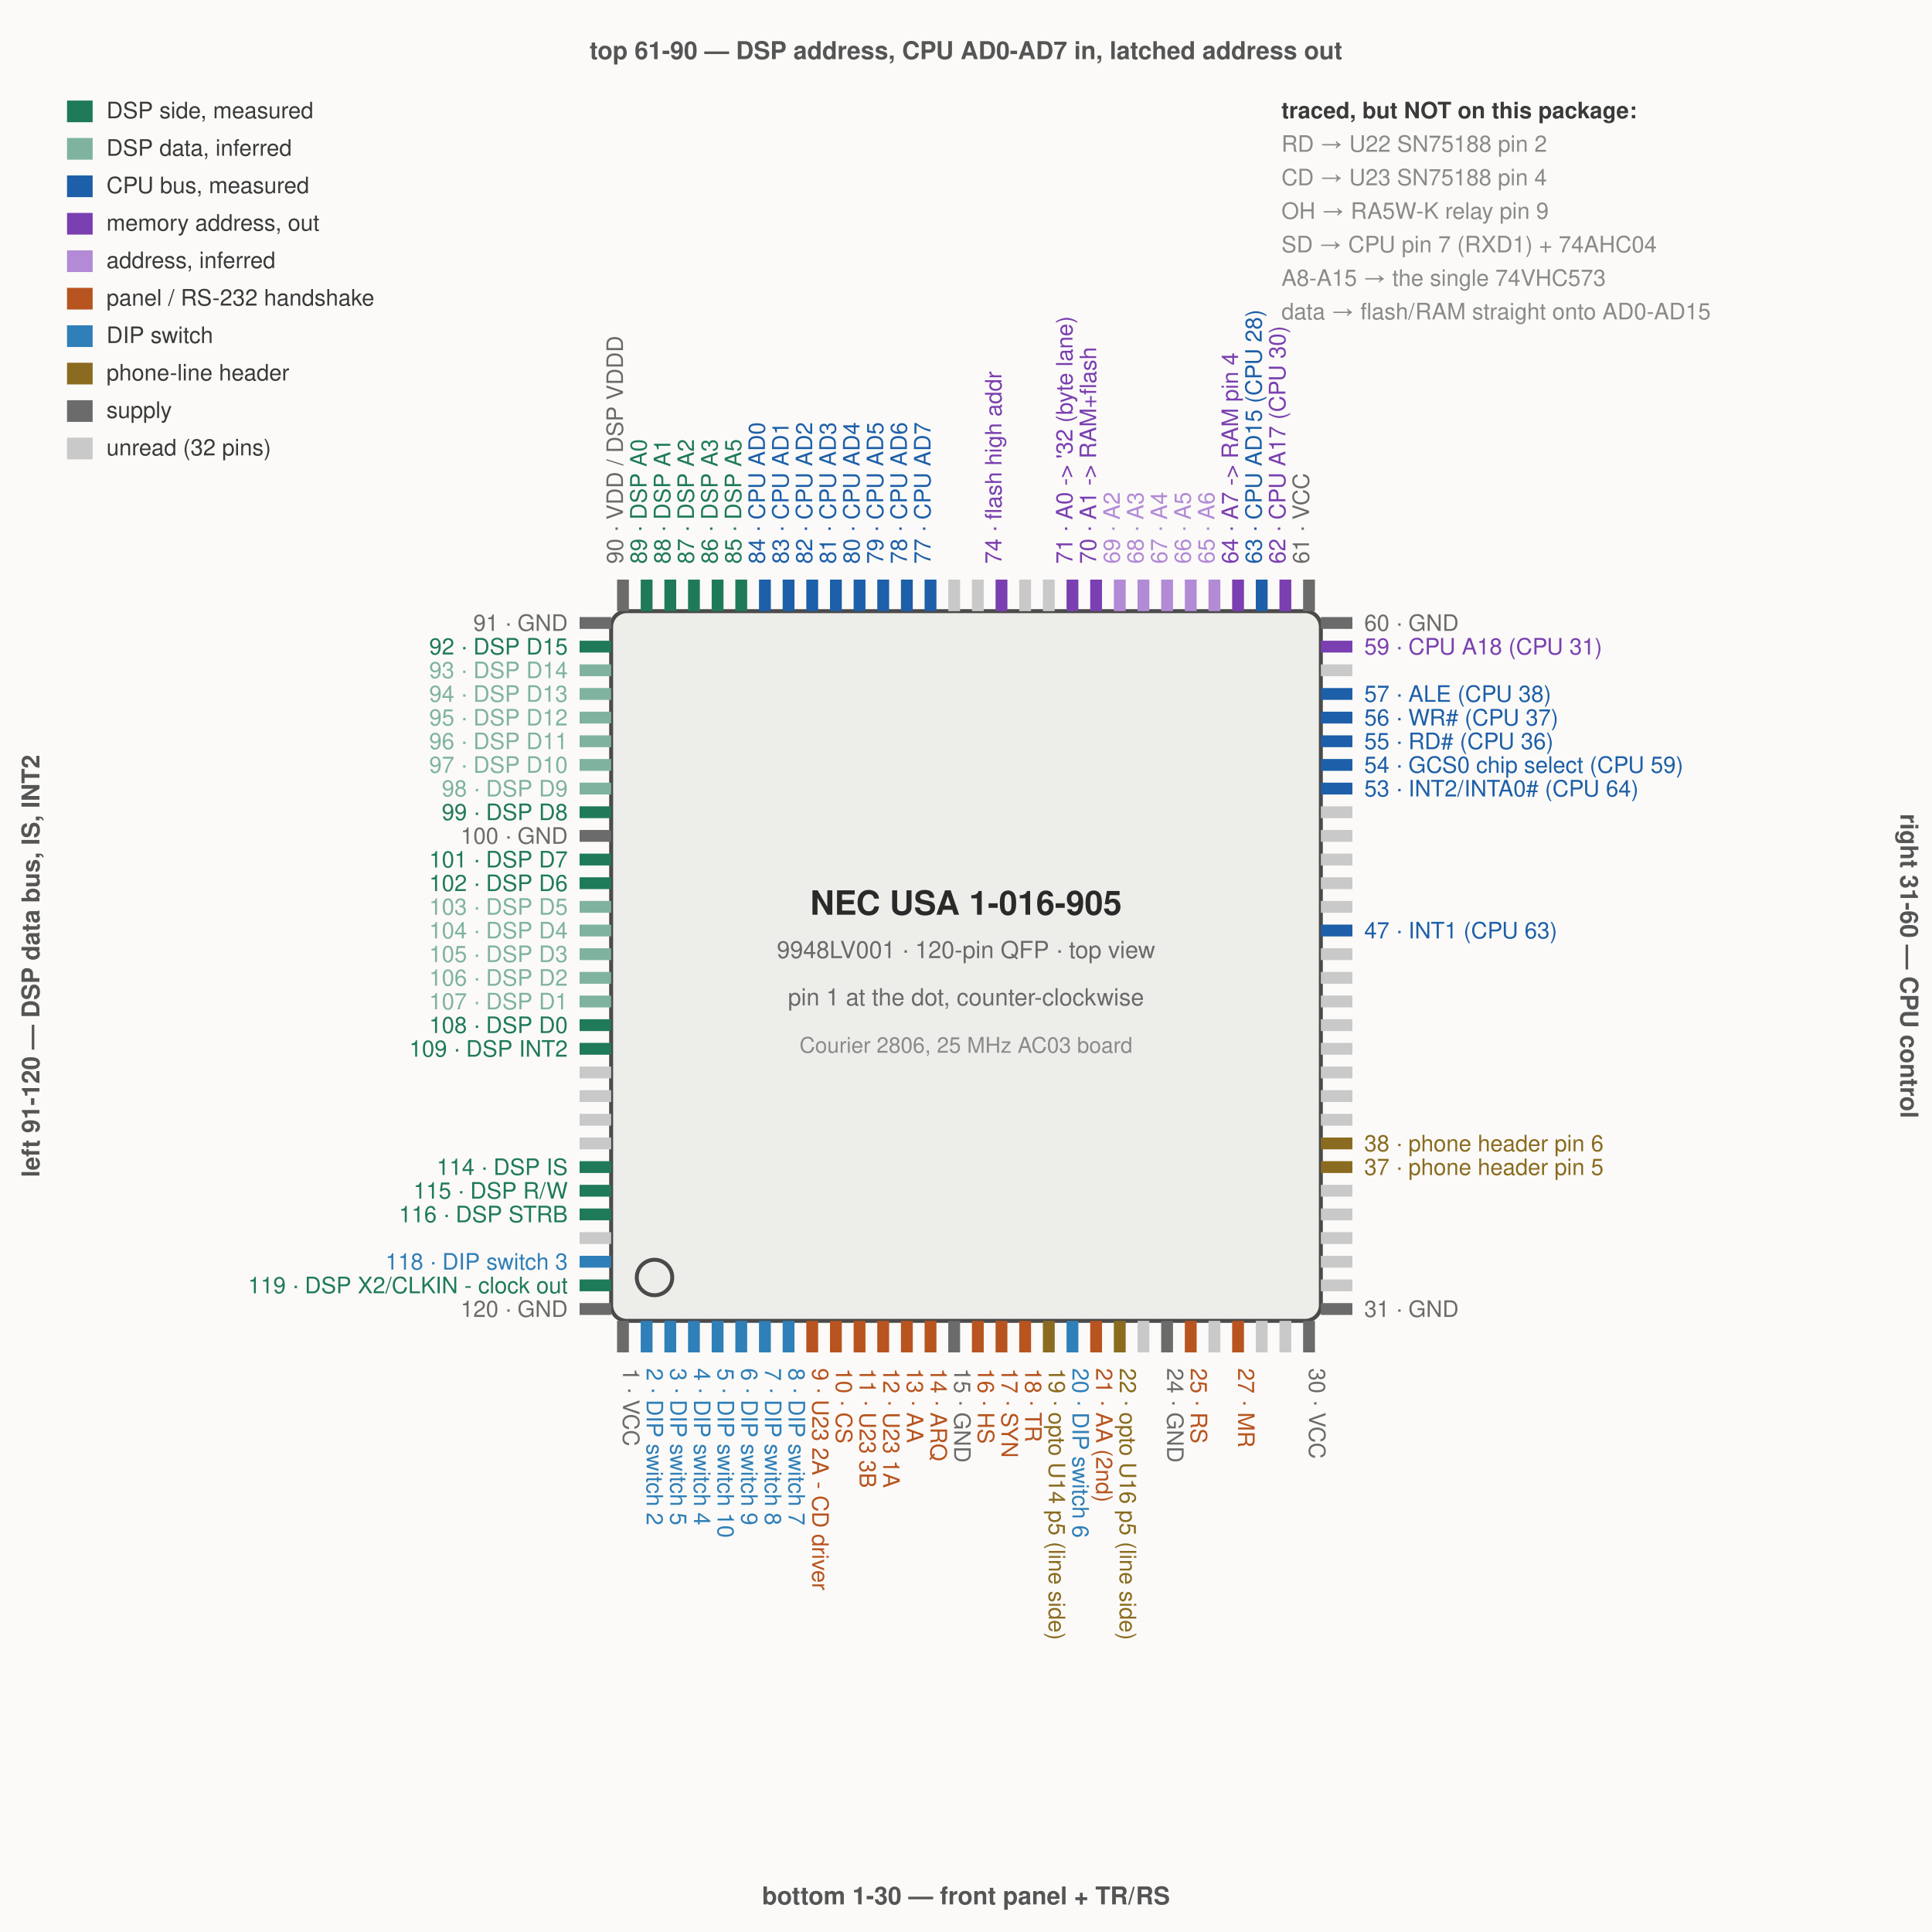
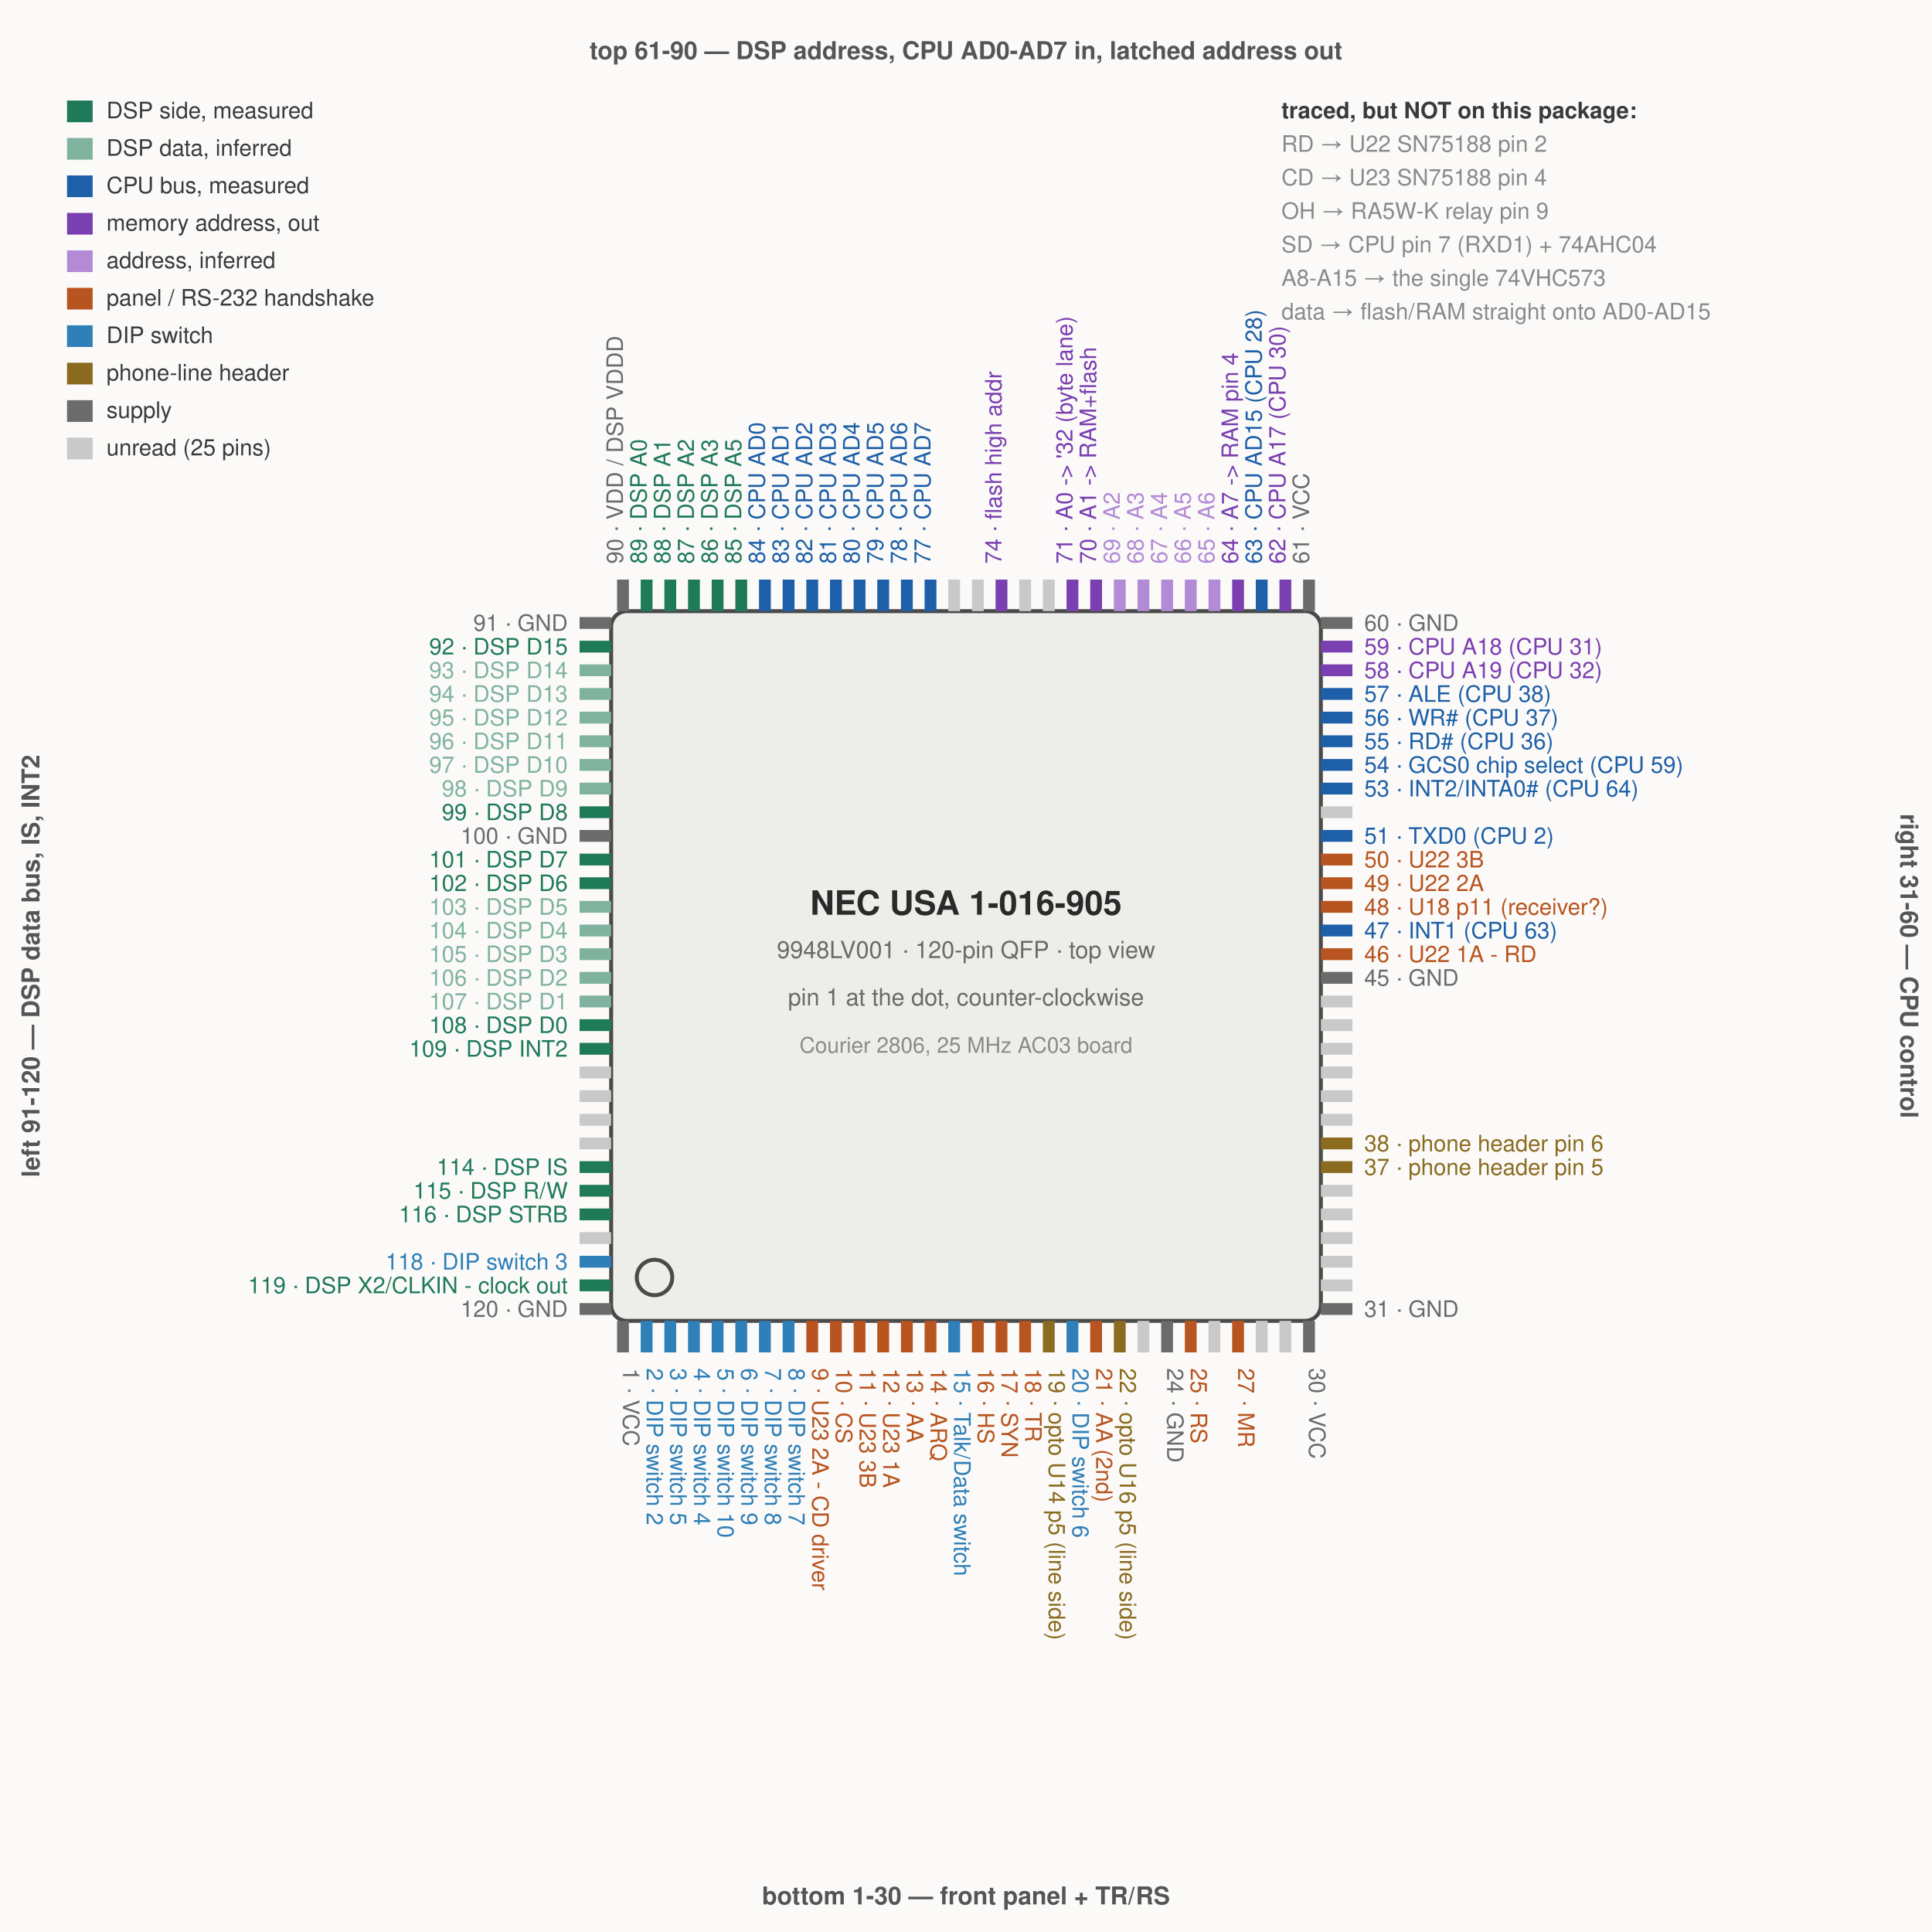
<svg xmlns="http://www.w3.org/2000/svg" viewBox="0 0 980 980" width="980" height="980" font-family="ui-sans-serif,Helvetica,Arial,sans-serif">
  <rect width="980" height="980" fill="#fbfaf8" />
  <rect x="310.0" y="310.0" width="360.0" height="360.0" rx="8" fill="#ededea" stroke="#4a4a4a" stroke-width="2" />
  <circle cx="332.0" cy="648.0" r="9" fill="none" stroke="#4a4a4a" stroke-width="2" />
  <text x="490.0" y="464.0" text-anchor="middle" font-size="17" font-weight="600" fill="#2a2a2a">NEC USA 1-016-905</text>
  <text x="490.0" y="486.0" text-anchor="middle" font-size="12" fill="#6a6a6a">9948LV001 · 120-pin QFP · top view</text>
  <text x="490.0" y="510.0" text-anchor="middle" font-size="12" fill="#6a6a6a">pin 1 at the dot, counter-clockwise</text>
  <text x="490.0" y="534.0" text-anchor="middle" font-size="11" fill="#8a8a8a">Courier 2806, 25 MHz AC03 board</text>
  <rect x="313.0" y="670.0" width="6.0" height="16.0" fill="#6b6b6b" />
  <text transform="translate(316.0,694.0) rotate(90)" font-size="11.5" fill="#6b6b6b">1 · VCC</text>
  <rect x="325.0" y="670.0" width="6.0" height="16.0" fill="#2f7fb8" />
  <text transform="translate(328.0,694.0) rotate(90)" font-size="11.5" fill="#2f7fb8">2 · DIP switch 2</text>
  <rect x="337.0" y="670.0" width="6.0" height="16.0" fill="#2f7fb8" />
  <text transform="translate(340.0,694.0) rotate(90)" font-size="11.5" fill="#2f7fb8">3 · DIP switch 5</text>
  <rect x="349.0" y="670.0" width="6.0" height="16.0" fill="#2f7fb8" />
  <text transform="translate(352.0,694.0) rotate(90)" font-size="11.5" fill="#2f7fb8">4 · DIP switch 4</text>
  <rect x="361.0" y="670.0" width="6.0" height="16.0" fill="#2f7fb8" />
  <text transform="translate(364.0,694.0) rotate(90)" font-size="11.5" fill="#2f7fb8">5 · DIP switch 10</text>
  <rect x="373.0" y="670.0" width="6.0" height="16.0" fill="#2f7fb8" />
  <text transform="translate(376.0,694.0) rotate(90)" font-size="11.5" fill="#2f7fb8">6 · DIP switch 9</text>
  <rect x="385.0" y="670.0" width="6.0" height="16.0" fill="#2f7fb8" />
  <text transform="translate(388.0,694.0) rotate(90)" font-size="11.5" fill="#2f7fb8">7 · DIP switch 8</text>
  <rect x="397.0" y="670.0" width="6.0" height="16.0" fill="#2f7fb8" />
  <text transform="translate(400.0,694.0) rotate(90)" font-size="11.5" fill="#2f7fb8">8 · DIP switch 7</text>
  <rect x="409.0" y="670.0" width="6.0" height="16.0" fill="#b8541f" />
  <text transform="translate(412.0,694.0) rotate(90)" font-size="11.5" fill="#b8541f">9 · U23 2A - CD driver</text>
  <rect x="421.0" y="670.0" width="6.0" height="16.0" fill="#b8541f" />
  <text transform="translate(424.0,694.0) rotate(90)" font-size="11.5" fill="#b8541f">10 · CS</text>
  <rect x="433.0" y="670.0" width="6.0" height="16.0" fill="#b8541f" />
  <text transform="translate(436.0,694.0) rotate(90)" font-size="11.5" fill="#b8541f">11 · U23 3B</text>
  <rect x="445.0" y="670.0" width="6.0" height="16.0" fill="#b8541f" />
  <text transform="translate(448.0,694.0) rotate(90)" font-size="11.5" fill="#b8541f">12 · U23 1A</text>
  <rect x="457.0" y="670.0" width="6.0" height="16.0" fill="#b8541f" />
  <text transform="translate(460.0,694.0) rotate(90)" font-size="11.5" fill="#b8541f">13 · AA</text>
  <rect x="469.0" y="670.0" width="6.0" height="16.0" fill="#b8541f" />
  <text transform="translate(472.0,694.0) rotate(90)" font-size="11.5" fill="#b8541f">14 · ARQ</text>
-   <rect x="481.0" y="670.0" width="6.0" height="16.0" fill="#6b6b6b" />
-   <text transform="translate(484.0,694.0) rotate(90)" font-size="11.5" fill="#6b6b6b">15 · GND</text>
+   <rect x="481.0" y="670.0" width="6.0" height="16.0" fill="#2f7fb8" />
+   <text transform="translate(484.0,694.0) rotate(90)" font-size="11.5" fill="#2f7fb8">15 · Talk/Data switch</text>
  <rect x="493.0" y="670.0" width="6.0" height="16.0" fill="#b8541f" />
  <text transform="translate(496.0,694.0) rotate(90)" font-size="11.5" fill="#b8541f">16 · HS</text>
  <rect x="505.0" y="670.0" width="6.0" height="16.0" fill="#b8541f" />
  <text transform="translate(508.0,694.0) rotate(90)" font-size="11.5" fill="#b8541f">17 · SYN</text>
  <rect x="517.0" y="670.0" width="6.0" height="16.0" fill="#b8541f" />
  <text transform="translate(520.0,694.0) rotate(90)" font-size="11.5" fill="#b8541f">18 · TR</text>
  <rect x="529.0" y="670.0" width="6.0" height="16.0" fill="#8a6b1f" />
  <text transform="translate(532.0,694.0) rotate(90)" font-size="11.5" fill="#8a6b1f">19 · opto U14 p5 (line side)</text>
  <rect x="541.0" y="670.0" width="6.0" height="16.0" fill="#2f7fb8" />
  <text transform="translate(544.0,694.0) rotate(90)" font-size="11.5" fill="#2f7fb8">20 · DIP switch 6</text>
  <rect x="553.0" y="670.0" width="6.0" height="16.0" fill="#b8541f" />
  <text transform="translate(556.0,694.0) rotate(90)" font-size="11.5" fill="#b8541f">21 · AA (2nd)</text>
  <rect x="565.0" y="670.0" width="6.0" height="16.0" fill="#8a6b1f" />
  <text transform="translate(568.0,694.0) rotate(90)" font-size="11.5" fill="#8a6b1f">22 · opto U16 p5 (line side)</text>
  <rect x="577.0" y="670.0" width="6.0" height="16.0" fill="#c9c9c9" />
  <rect x="589.0" y="670.0" width="6.0" height="16.0" fill="#6b6b6b" />
  <text transform="translate(592.0,694.0) rotate(90)" font-size="11.5" fill="#6b6b6b">24 · GND</text>
  <rect x="601.0" y="670.0" width="6.0" height="16.0" fill="#b8541f" />
  <text transform="translate(604.0,694.0) rotate(90)" font-size="11.5" fill="#b8541f">25 · RS</text>
  <rect x="613.0" y="670.0" width="6.0" height="16.0" fill="#c9c9c9" />
  <rect x="625.0" y="670.0" width="6.0" height="16.0" fill="#b8541f" />
  <text transform="translate(628.0,694.0) rotate(90)" font-size="11.5" fill="#b8541f">27 · MR</text>
  <rect x="637.0" y="670.0" width="6.0" height="16.0" fill="#c9c9c9" />
  <rect x="649.0" y="670.0" width="6.0" height="16.0" fill="#c9c9c9" />
  <rect x="661.0" y="670.0" width="6.0" height="16.0" fill="#6b6b6b" />
  <text transform="translate(664.0,694.0) rotate(90)" font-size="11.5" fill="#6b6b6b">30 · VCC</text>
  <rect x="670.0" y="661.0" width="16.0" height="6.0" fill="#6b6b6b" />
  <text x="692.0" y="668.0" font-size="11.5" fill="#6b6b6b">31 · GND</text>
  <rect x="670.0" y="649.0" width="16.0" height="6.0" fill="#c9c9c9" />
  <rect x="670.0" y="637.0" width="16.0" height="6.0" fill="#c9c9c9" />
  <rect x="670.0" y="625.0" width="16.0" height="6.0" fill="#c9c9c9" />
  <rect x="670.0" y="613.0" width="16.0" height="6.0" fill="#c9c9c9" />
  <rect x="670.0" y="601.0" width="16.0" height="6.0" fill="#c9c9c9" />
  <rect x="670.0" y="589.0" width="16.0" height="6.0" fill="#8a6b1f" />
  <text x="692.0" y="596.0" font-size="11.5" fill="#8a6b1f">37 · phone header pin 5</text>
  <rect x="670.0" y="577.0" width="16.0" height="6.0" fill="#8a6b1f" />
  <text x="692.0" y="584.0" font-size="11.5" fill="#8a6b1f">38 · phone header pin 6</text>
  <rect x="670.0" y="565.0" width="16.0" height="6.0" fill="#c9c9c9" />
  <rect x="670.0" y="553.0" width="16.0" height="6.0" fill="#c9c9c9" />
  <rect x="670.0" y="541.0" width="16.0" height="6.0" fill="#c9c9c9" />
  <rect x="670.0" y="529.0" width="16.0" height="6.0" fill="#c9c9c9" />
  <rect x="670.0" y="517.0" width="16.0" height="6.0" fill="#c9c9c9" />
  <rect x="670.0" y="505.0" width="16.0" height="6.0" fill="#c9c9c9" />
-   <rect x="670.0" y="493.0" width="16.0" height="6.0" fill="#c9c9c9" />
-   <rect x="670.0" y="481.0" width="16.0" height="6.0" fill="#c9c9c9" />
+   <rect x="670.0" y="493.0" width="16.0" height="6.0" fill="#6b6b6b" />
+   <text x="692.0" y="500.0" font-size="11.5" fill="#6b6b6b">45 · GND</text>
+   <rect x="670.0" y="481.0" width="16.0" height="6.0" fill="#b8541f" />
+   <text x="692.0" y="488.0" font-size="11.5" fill="#b8541f">46 · U22 1A - RD</text>
  <rect x="670.0" y="469.0" width="16.0" height="6.0" fill="#1d5fa8" />
  <text x="692.0" y="476.0" font-size="11.5" fill="#1d5fa8">47 · INT1 (CPU 63)</text>
-   <rect x="670.0" y="457.0" width="16.0" height="6.0" fill="#c9c9c9" />
-   <rect x="670.0" y="445.0" width="16.0" height="6.0" fill="#c9c9c9" />
-   <rect x="670.0" y="433.0" width="16.0" height="6.0" fill="#c9c9c9" />
-   <rect x="670.0" y="421.0" width="16.0" height="6.0" fill="#c9c9c9" />
+   <rect x="670.0" y="457.0" width="16.0" height="6.0" fill="#b8541f" />
+   <text x="692.0" y="464.0" font-size="11.5" fill="#b8541f">48 · U18 p11 (receiver?)</text>
+   <rect x="670.0" y="445.0" width="16.0" height="6.0" fill="#b8541f" />
+   <text x="692.0" y="452.0" font-size="11.5" fill="#b8541f">49 · U22 2A</text>
+   <rect x="670.0" y="433.0" width="16.0" height="6.0" fill="#b8541f" />
+   <text x="692.0" y="440.0" font-size="11.5" fill="#b8541f">50 · U22 3B</text>
+   <rect x="670.0" y="421.0" width="16.0" height="6.0" fill="#1d5fa8" />
+   <text x="692.0" y="428.0" font-size="11.5" fill="#1d5fa8">51 · TXD0 (CPU 2)</text>
  <rect x="670.0" y="409.0" width="16.0" height="6.0" fill="#c9c9c9" />
  <rect x="670.0" y="397.0" width="16.0" height="6.0" fill="#1d5fa8" />
  <text x="692.0" y="404.0" font-size="11.5" fill="#1d5fa8">53 · INT2/INTA0# (CPU 64)</text>
  <rect x="670.0" y="385.0" width="16.0" height="6.0" fill="#1d5fa8" />
  <text x="692.0" y="392.0" font-size="11.5" fill="#1d5fa8">54 · GCS0 chip select (CPU 59)</text>
  <rect x="670.0" y="373.0" width="16.0" height="6.0" fill="#1d5fa8" />
  <text x="692.0" y="380.0" font-size="11.5" fill="#1d5fa8">55 · RD#  (CPU 36)</text>
  <rect x="670.0" y="361.0" width="16.0" height="6.0" fill="#1d5fa8" />
  <text x="692.0" y="368.0" font-size="11.5" fill="#1d5fa8">56 · WR#  (CPU 37)</text>
  <rect x="670.0" y="349.0" width="16.0" height="6.0" fill="#1d5fa8" />
  <text x="692.0" y="356.0" font-size="11.5" fill="#1d5fa8">57 · ALE  (CPU 38)</text>
-   <rect x="670.0" y="337.0" width="16.0" height="6.0" fill="#c9c9c9" />
+   <rect x="670.0" y="337.0" width="16.0" height="6.0" fill="#7a3fb0" />
+   <text x="692.0" y="344.0" font-size="11.5" fill="#7a3fb0">58 · CPU A19 (CPU 32)</text>
  <rect x="670.0" y="325.0" width="16.0" height="6.0" fill="#7a3fb0" />
  <text x="692.0" y="332.0" font-size="11.5" fill="#7a3fb0">59 · CPU A18 (CPU 31)</text>
  <rect x="670.0" y="313.0" width="16.0" height="6.0" fill="#6b6b6b" />
  <text x="692.0" y="320.0" font-size="11.5" fill="#6b6b6b">60 · GND</text>
  <rect x="661.0" y="294.0" width="6.0" height="16.0" fill="#6b6b6b" />
  <text transform="translate(664.0,286.0) rotate(-90)" font-size="11.5" fill="#6b6b6b">61 · VCC</text>
  <rect x="649.0" y="294.0" width="6.0" height="16.0" fill="#7a3fb0" />
  <text transform="translate(652.0,286.0) rotate(-90)" font-size="11.5" fill="#7a3fb0">62 · CPU A17 (CPU 30)</text>
  <rect x="637.0" y="294.0" width="6.0" height="16.0" fill="#1d5fa8" />
  <text transform="translate(640.0,286.0) rotate(-90)" font-size="11.5" fill="#1d5fa8">63 · CPU AD15 (CPU 28)</text>
  <rect x="625.0" y="294.0" width="6.0" height="16.0" fill="#7a3fb0" />
  <text transform="translate(628.0,286.0) rotate(-90)" font-size="11.5" fill="#7a3fb0">64 · A7 -&gt; RAM pin 4</text>
  <rect x="613.0" y="294.0" width="6.0" height="16.0" fill="#b28ad6" />
  <text transform="translate(616.0,286.0) rotate(-90)" font-size="11.5" fill="#b28ad6">65 · A6</text>
  <rect x="601.0" y="294.0" width="6.0" height="16.0" fill="#b28ad6" />
  <text transform="translate(604.0,286.0) rotate(-90)" font-size="11.5" fill="#b28ad6">66 · A5</text>
  <rect x="589.0" y="294.0" width="6.0" height="16.0" fill="#b28ad6" />
  <text transform="translate(592.0,286.0) rotate(-90)" font-size="11.5" fill="#b28ad6">67 · A4</text>
  <rect x="577.0" y="294.0" width="6.0" height="16.0" fill="#b28ad6" />
  <text transform="translate(580.0,286.0) rotate(-90)" font-size="11.5" fill="#b28ad6">68 · A3</text>
  <rect x="565.0" y="294.0" width="6.0" height="16.0" fill="#b28ad6" />
  <text transform="translate(568.0,286.0) rotate(-90)" font-size="11.5" fill="#b28ad6">69 · A2</text>
  <rect x="553.0" y="294.0" width="6.0" height="16.0" fill="#7a3fb0" />
  <text transform="translate(556.0,286.0) rotate(-90)" font-size="11.5" fill="#7a3fb0">70 · A1 -&gt; RAM+flash</text>
  <rect x="541.0" y="294.0" width="6.0" height="16.0" fill="#7a3fb0" />
  <text transform="translate(544.0,286.0) rotate(-90)" font-size="11.5" fill="#7a3fb0">71 · A0 -&gt; '32 (byte lane)</text>
  <rect x="529.0" y="294.0" width="6.0" height="16.0" fill="#c9c9c9" />
  <rect x="517.0" y="294.0" width="6.0" height="16.0" fill="#c9c9c9" />
  <rect x="505.0" y="294.0" width="6.0" height="16.0" fill="#7a3fb0" />
  <text transform="translate(508.0,286.0) rotate(-90)" font-size="11.5" fill="#7a3fb0">74 · flash high addr</text>
  <rect x="493.0" y="294.0" width="6.0" height="16.0" fill="#c9c9c9" />
  <rect x="481.0" y="294.0" width="6.0" height="16.0" fill="#c9c9c9" />
  <rect x="469.0" y="294.0" width="6.0" height="16.0" fill="#1d5fa8" />
  <text transform="translate(472.0,286.0) rotate(-90)" font-size="11.5" fill="#1d5fa8">77 · CPU AD7</text>
  <rect x="457.0" y="294.0" width="6.0" height="16.0" fill="#1d5fa8" />
  <text transform="translate(460.0,286.0) rotate(-90)" font-size="11.5" fill="#1d5fa8">78 · CPU AD6</text>
  <rect x="445.0" y="294.0" width="6.0" height="16.0" fill="#1d5fa8" />
  <text transform="translate(448.0,286.0) rotate(-90)" font-size="11.5" fill="#1d5fa8">79 · CPU AD5</text>
  <rect x="433.0" y="294.0" width="6.0" height="16.0" fill="#1d5fa8" />
  <text transform="translate(436.0,286.0) rotate(-90)" font-size="11.5" fill="#1d5fa8">80 · CPU AD4</text>
  <rect x="421.0" y="294.0" width="6.0" height="16.0" fill="#1d5fa8" />
  <text transform="translate(424.0,286.0) rotate(-90)" font-size="11.5" fill="#1d5fa8">81 · CPU AD3</text>
  <rect x="409.0" y="294.0" width="6.0" height="16.0" fill="#1d5fa8" />
  <text transform="translate(412.0,286.0) rotate(-90)" font-size="11.5" fill="#1d5fa8">82 · CPU AD2</text>
  <rect x="397.0" y="294.0" width="6.0" height="16.0" fill="#1d5fa8" />
  <text transform="translate(400.0,286.0) rotate(-90)" font-size="11.5" fill="#1d5fa8">83 · CPU AD1</text>
  <rect x="385.0" y="294.0" width="6.0" height="16.0" fill="#1d5fa8" />
  <text transform="translate(388.0,286.0) rotate(-90)" font-size="11.5" fill="#1d5fa8">84 · CPU AD0</text>
  <rect x="373.0" y="294.0" width="6.0" height="16.0" fill="#1f7a5a" />
  <text transform="translate(376.0,286.0) rotate(-90)" font-size="11.5" fill="#1f7a5a">85 · DSP A5</text>
  <rect x="361.0" y="294.0" width="6.0" height="16.0" fill="#1f7a5a" />
  <text transform="translate(364.0,286.0) rotate(-90)" font-size="11.5" fill="#1f7a5a">86 · DSP A3</text>
  <rect x="349.0" y="294.0" width="6.0" height="16.0" fill="#1f7a5a" />
  <text transform="translate(352.0,286.0) rotate(-90)" font-size="11.5" fill="#1f7a5a">87 · DSP A2</text>
  <rect x="337.0" y="294.0" width="6.0" height="16.0" fill="#1f7a5a" />
  <text transform="translate(340.0,286.0) rotate(-90)" font-size="11.5" fill="#1f7a5a">88 · DSP A1</text>
  <rect x="325.0" y="294.0" width="6.0" height="16.0" fill="#1f7a5a" />
  <text transform="translate(328.0,286.0) rotate(-90)" font-size="11.5" fill="#1f7a5a">89 · DSP A0</text>
  <rect x="313.0" y="294.0" width="6.0" height="16.0" fill="#6b6b6b" />
  <text transform="translate(316.0,286.0) rotate(-90)" font-size="11.5" fill="#6b6b6b">90 · VDD / DSP VDDD</text>
  <rect x="294.0" y="313.0" width="16.0" height="6.0" fill="#6b6b6b" />
  <text x="288.0" y="320.0" text-anchor="end" font-size="11.5" fill="#6b6b6b">91 · GND</text>
  <rect x="294.0" y="325.0" width="16.0" height="6.0" fill="#1f7a5a" />
  <text x="288.0" y="332.0" text-anchor="end" font-size="11.5" fill="#1f7a5a">92 · DSP D15</text>
  <rect x="294.0" y="337.0" width="16.0" height="6.0" fill="#7fb3a0" />
  <text x="288.0" y="344.0" text-anchor="end" font-size="11.5" fill="#7fb3a0">93 · DSP D14</text>
  <rect x="294.0" y="349.0" width="16.0" height="6.0" fill="#7fb3a0" />
  <text x="288.0" y="356.0" text-anchor="end" font-size="11.5" fill="#7fb3a0">94 · DSP D13</text>
  <rect x="294.0" y="361.0" width="16.0" height="6.0" fill="#7fb3a0" />
  <text x="288.0" y="368.0" text-anchor="end" font-size="11.5" fill="#7fb3a0">95 · DSP D12</text>
  <rect x="294.0" y="373.0" width="16.0" height="6.0" fill="#7fb3a0" />
  <text x="288.0" y="380.0" text-anchor="end" font-size="11.5" fill="#7fb3a0">96 · DSP D11</text>
  <rect x="294.0" y="385.0" width="16.0" height="6.0" fill="#7fb3a0" />
  <text x="288.0" y="392.0" text-anchor="end" font-size="11.5" fill="#7fb3a0">97 · DSP D10</text>
  <rect x="294.0" y="397.0" width="16.0" height="6.0" fill="#7fb3a0" />
  <text x="288.0" y="404.0" text-anchor="end" font-size="11.5" fill="#7fb3a0">98 · DSP D9</text>
  <rect x="294.0" y="409.0" width="16.0" height="6.0" fill="#1f7a5a" />
  <text x="288.0" y="416.0" text-anchor="end" font-size="11.5" fill="#1f7a5a">99 · DSP D8</text>
  <rect x="294.0" y="421.0" width="16.0" height="6.0" fill="#6b6b6b" />
  <text x="288.0" y="428.0" text-anchor="end" font-size="11.5" fill="#6b6b6b">100 · GND</text>
  <rect x="294.0" y="433.0" width="16.0" height="6.0" fill="#1f7a5a" />
  <text x="288.0" y="440.0" text-anchor="end" font-size="11.5" fill="#1f7a5a">101 · DSP D7</text>
  <rect x="294.0" y="445.0" width="16.0" height="6.0" fill="#1f7a5a" />
  <text x="288.0" y="452.0" text-anchor="end" font-size="11.5" fill="#1f7a5a">102 · DSP D6</text>
  <rect x="294.0" y="457.0" width="16.0" height="6.0" fill="#7fb3a0" />
  <text x="288.0" y="464.0" text-anchor="end" font-size="11.5" fill="#7fb3a0">103 · DSP D5</text>
  <rect x="294.0" y="469.0" width="16.0" height="6.0" fill="#7fb3a0" />
  <text x="288.0" y="476.0" text-anchor="end" font-size="11.5" fill="#7fb3a0">104 · DSP D4</text>
  <rect x="294.0" y="481.0" width="16.0" height="6.0" fill="#7fb3a0" />
  <text x="288.0" y="488.0" text-anchor="end" font-size="11.5" fill="#7fb3a0">105 · DSP D3</text>
  <rect x="294.0" y="493.0" width="16.0" height="6.0" fill="#7fb3a0" />
  <text x="288.0" y="500.0" text-anchor="end" font-size="11.5" fill="#7fb3a0">106 · DSP D2</text>
  <rect x="294.0" y="505.0" width="16.0" height="6.0" fill="#7fb3a0" />
  <text x="288.0" y="512.0" text-anchor="end" font-size="11.5" fill="#7fb3a0">107 · DSP D1</text>
  <rect x="294.0" y="517.0" width="16.0" height="6.0" fill="#1f7a5a" />
  <text x="288.0" y="524.0" text-anchor="end" font-size="11.5" fill="#1f7a5a">108 · DSP D0</text>
  <rect x="294.0" y="529.0" width="16.0" height="6.0" fill="#1f7a5a" />
  <text x="288.0" y="536.0" text-anchor="end" font-size="11.5" fill="#1f7a5a">109 · DSP INT2</text>
  <rect x="294.0" y="541.0" width="16.0" height="6.0" fill="#c9c9c9" />
  <rect x="294.0" y="553.0" width="16.0" height="6.0" fill="#c9c9c9" />
  <rect x="294.0" y="565.0" width="16.0" height="6.0" fill="#c9c9c9" />
  <rect x="294.0" y="577.0" width="16.0" height="6.0" fill="#c9c9c9" />
  <rect x="294.0" y="589.0" width="16.0" height="6.0" fill="#1f7a5a" />
  <text x="288.0" y="596.0" text-anchor="end" font-size="11.5" fill="#1f7a5a">114 · DSP IS</text>
  <rect x="294.0" y="601.0" width="16.0" height="6.0" fill="#1f7a5a" />
  <text x="288.0" y="608.0" text-anchor="end" font-size="11.5" fill="#1f7a5a">115 · DSP R/W</text>
  <rect x="294.0" y="613.0" width="16.0" height="6.0" fill="#1f7a5a" />
  <text x="288.0" y="620.0" text-anchor="end" font-size="11.5" fill="#1f7a5a">116 · DSP STRB</text>
  <rect x="294.0" y="625.0" width="16.0" height="6.0" fill="#c9c9c9" />
  <rect x="294.0" y="637.0" width="16.0" height="6.0" fill="#2f7fb8" />
  <text x="288.0" y="644.0" text-anchor="end" font-size="11.5" fill="#2f7fb8">118 · DIP switch 3</text>
  <rect x="294.0" y="649.0" width="16.0" height="6.0" fill="#1f7a5a" />
  <text x="288.0" y="656.0" text-anchor="end" font-size="11.5" fill="#1f7a5a">119 · DSP X2/CLKIN - clock out</text>
  <rect x="294.0" y="661.0" width="16.0" height="6.0" fill="#6b6b6b" />
  <text x="288.0" y="668.0" text-anchor="end" font-size="11.5" fill="#6b6b6b">120 · GND</text>
  <text x="490.0" y="30" text-anchor="middle" font-size="12.5" font-weight="600" fill="#555">top 61-90 — DSP address, CPU AD0-AD7 in, latched address out</text>
  <text x="490.0" y="966" text-anchor="middle" font-size="12.5" font-weight="600" fill="#555">bottom 1-30 — front panel + TR/RS</text>
  <text transform="translate(20,490.0) rotate(-90)" text-anchor="middle" font-size="12.5" font-weight="600" fill="#555">left 91-120 — DSP data bus, IS, INT2</text>
  <text transform="translate(964,490.0) rotate(90)" text-anchor="middle" font-size="12.5" font-weight="600" fill="#555">right 31-60 — CPU control</text>
  <rect x="34" y="51" width="13" height="11" fill="#1f7a5a" />
  <text x="54" y="60" font-size="11.5" fill="#3a3a3a">DSP side, measured</text>
  <rect x="34" y="70" width="13" height="11" fill="#7fb3a0" />
  <text x="54" y="79" font-size="11.5" fill="#3a3a3a">DSP data, inferred</text>
  <rect x="34" y="89" width="13" height="11" fill="#1d5fa8" />
  <text x="54" y="98" font-size="11.5" fill="#3a3a3a">CPU bus, measured</text>
  <rect x="34" y="108" width="13" height="11" fill="#7a3fb0" />
  <text x="54" y="117" font-size="11.5" fill="#3a3a3a">memory address, out</text>
  <rect x="34" y="127" width="13" height="11" fill="#b28ad6" />
  <text x="54" y="136" font-size="11.5" fill="#3a3a3a">address, inferred</text>
  <rect x="34" y="146" width="13" height="11" fill="#b8541f" />
  <text x="54" y="155" font-size="11.5" fill="#3a3a3a">panel / RS-232 handshake</text>
  <rect x="34" y="165" width="13" height="11" fill="#2f7fb8" />
  <text x="54" y="174" font-size="11.5" fill="#3a3a3a">DIP switch</text>
  <rect x="34" y="184" width="13" height="11" fill="#8a6b1f" />
  <text x="54" y="193" font-size="11.5" fill="#3a3a3a">phone-line header</text>
  <rect x="34" y="203" width="13" height="11" fill="#6b6b6b" />
  <text x="54" y="212" font-size="11.5" fill="#3a3a3a">supply</text>
  <rect x="34" y="222" width="13" height="11" fill="#c9c9c9" />
-   <text x="54" y="231" font-size="11.5" fill="#3a3a3a">unread (32 pins)</text>
+   <text x="54" y="231" font-size="11.5" fill="#3a3a3a">unread (25 pins)</text>
  <text x="650" y="60" font-size="11.5" font-weight="600" fill="#3a3a3a">traced, but NOT on this package:</text>
  <text x="650" y="77" font-size="11.5" fill="#8a8a8a">RD → U22 SN75188 pin 2</text>
  <text x="650" y="94" font-size="11.5" fill="#8a8a8a">CD → U23 SN75188 pin 4</text>
  <text x="650" y="111" font-size="11.5" fill="#8a8a8a">OH → RA5W-K relay pin 9</text>
  <text x="650" y="128" font-size="11.5" fill="#8a8a8a">SD → CPU pin 7 (RXD1) + 74AHC04</text>
  <text x="650" y="145" font-size="11.5" fill="#8a8a8a">A8-A15 → the single 74VHC573</text>
  <text x="650" y="162" font-size="11.5" fill="#8a8a8a">data → flash/RAM straight onto AD0-AD15</text>
</svg>
